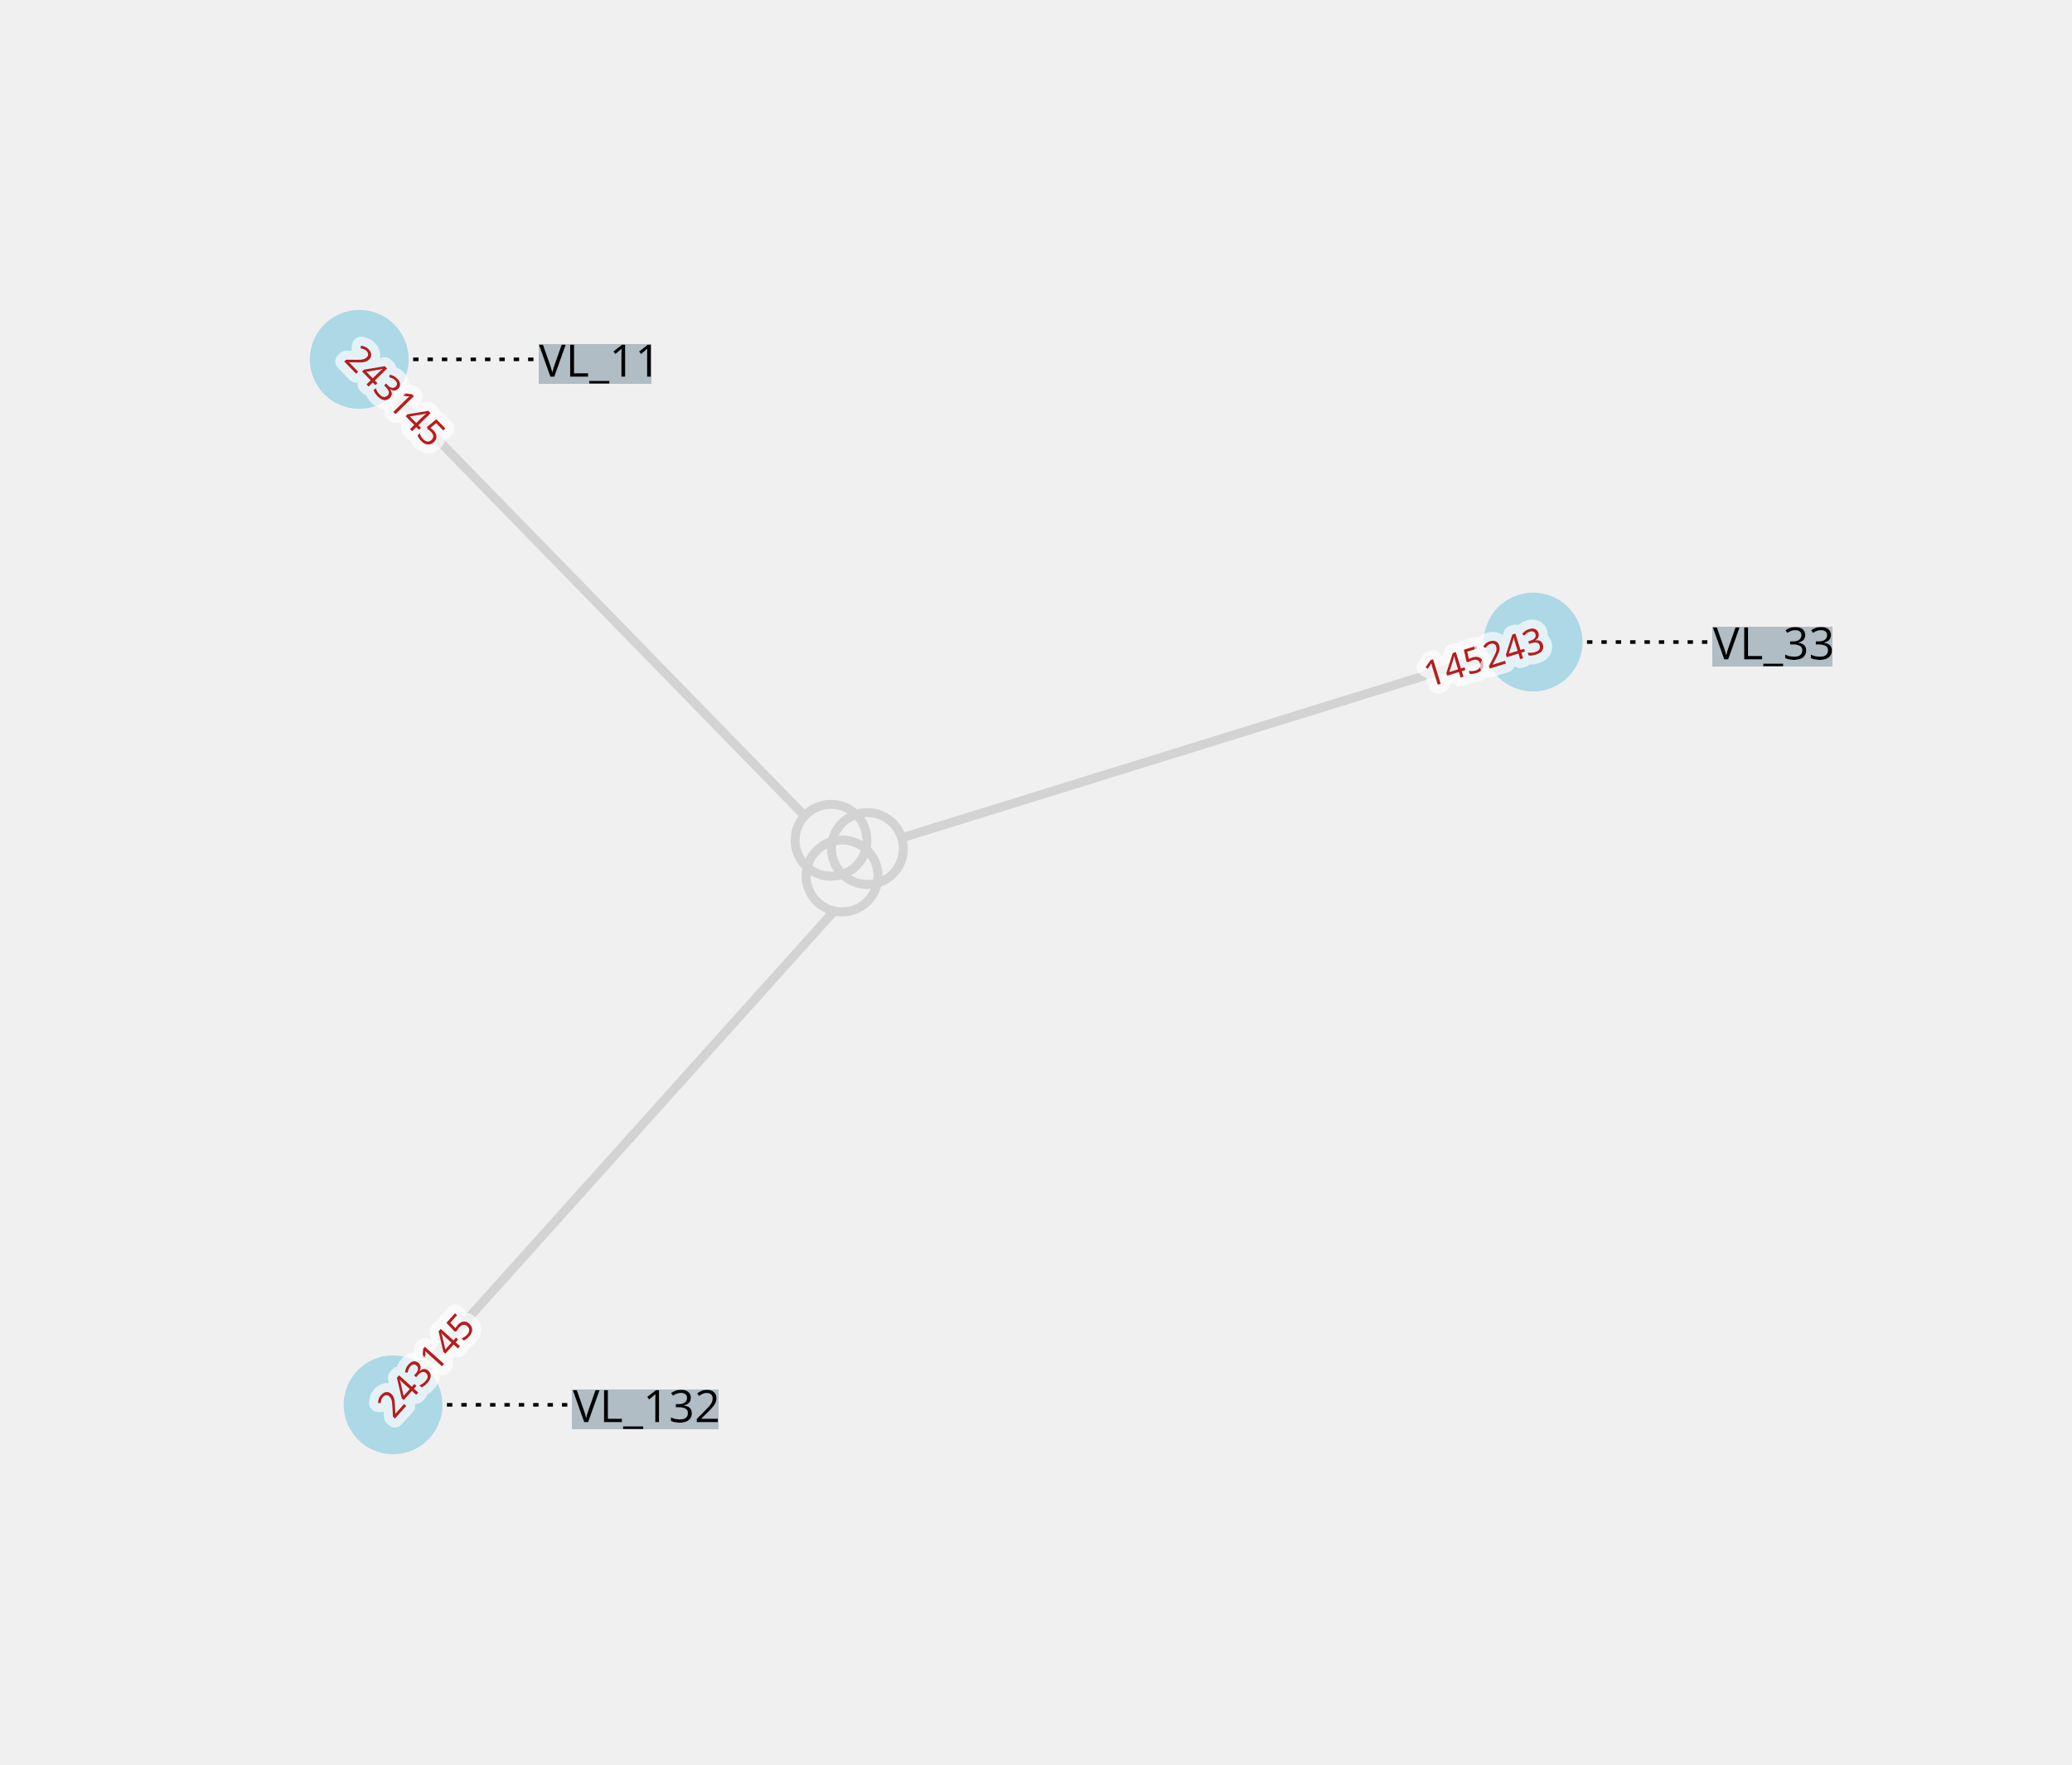
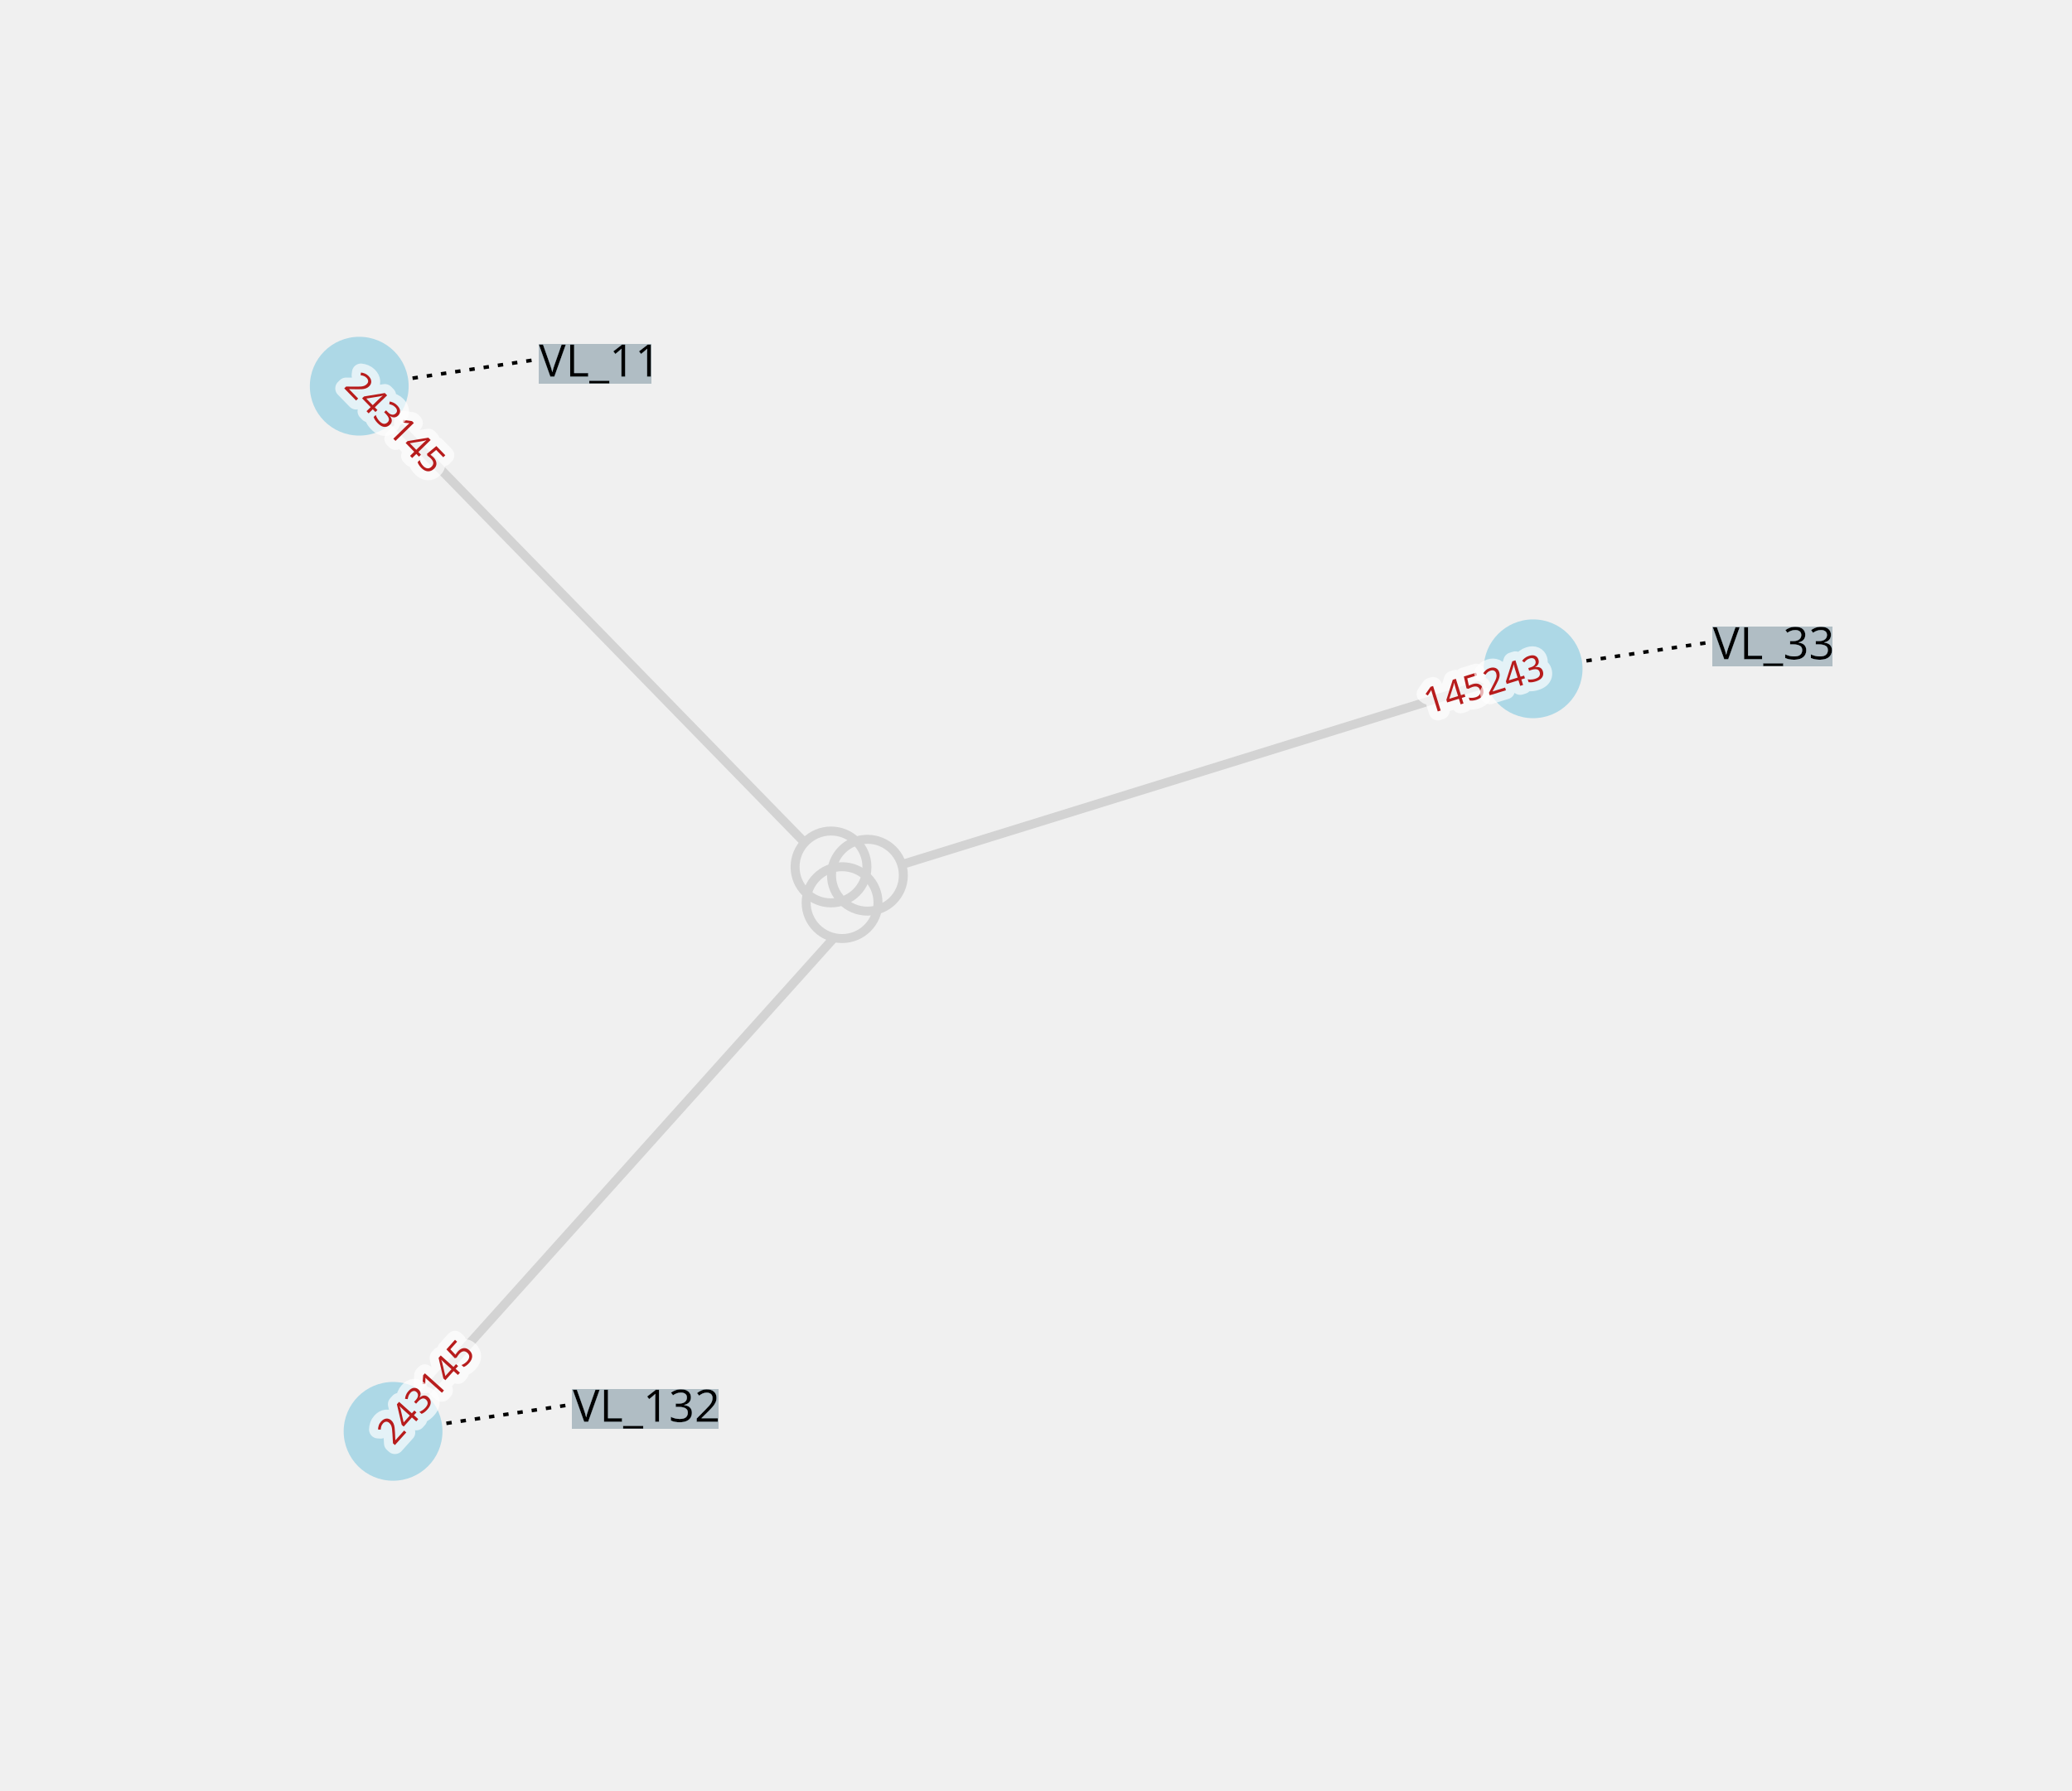
- <svg xmlns="http://www.w3.org/2000/svg" width="800.00" height="680.96" viewBox="-398.78 -422.73 1153.52 981.87">
+ <svg xmlns="http://www.w3.org/2000/svg" width="800.00" height="691.36" viewBox="-398.78 -437.73 1153.52 996.87">
  <style>
.nad-branch-edges polyline, .nad-branch-edges path {stroke: var(--nad-vl-color, lightgrey); stroke-width: 5; fill: none}
.nad-branch-edges circle {stroke: var(--nad-vl-color, lightgrey); stroke-width: 5; fill: none}
.nad-3wt-edges polyline {stroke: var(--nad-vl-color, lightgrey); stroke-width: 5; fill: none}
.nad-text-edges {stroke: black; stroke-width: 2; stroke-dasharray: 3,5}
.nad-branch-edges .nad-disconnected polyline, .nad-3wt-edges .nad-disconnected polyline {stroke-dasharray: 10,10}
.nad-vl-nodes circle, .nad-vl-nodes path {fill: var(--nad-vl-color, lightblue)}
.nad-vl-nodes circle.nad-unknown-busnode {stroke: lightgrey; stroke-width: 5; stroke-dasharray: 5,5; fill: none}
.nad-hvdc-edge polyline.nad-hvdc {stroke: grey; stroke-width: 20}
.nad-3wt-nodes circle {stroke: var(--nad-vl-color, lightgrey); stroke-width: 5; fill: none}
.nad-state-out .nad-arrow-in {visibility: hidden}
.nad-state-in .nad-arrow-out {visibility: hidden}
.nad-active path {stroke: none; fill: #546e7a}
.nad-active {visibility: visible}
.nad-reactive {visibility: hidden}
.nad-reactive path {stroke: none; fill: #0277bd}
.nad-text-background {flood-color: #90a4aeaa}
.nad-text-nodes {font: 25px "Verdana"; fill: black; dominant-baseline: central}
.nad-edge-infos text {font: 20px "Verdana"; dominant-baseline:middle; stroke: #FFFFFFAA; stroke-width: 10; stroke-linejoin:round; paint-order: stroke}
.nad-edge-infos .nad-state-in text {fill: #b71c1c}
.nad-edge-infos .nad-state-out text {fill: #2e7d32}
.nad-vl0to30 {--nad-vl-color: #AFB42B}
.nad-vl30to50 {--nad-vl-color: #EF9A9A}
.nad-vl50to70 {--nad-vl-color: #9C27B0}
.nad-vl70to120 {--nad-vl-color: #E65100}
.nad-vl120to180 {--nad-vl-color: #00ACC1}
.nad-vl180to300 {--nad-vl-color: #2E7D32}
.nad-vl300to500 {--nad-vl-color: #D32F2F}
.nad-branch-edges .nad-overload polyline, .nad-branch-edges .nad-overload path {animation: line-blink 3s infinite}
.nad-vl-nodes .nad-overvoltage {animation: node-over-blink 3s infinite}
.nad-vl-nodes .nad-undervoltage {animation: node-under-blink 3s infinite}

@keyframes line-blink {
  0%, 80%, 100% {stroke: var(--nad-vl-color, black); stroke-width: 5}
  40% {stroke: #FFEB3B; stroke-width: 15}
}
@keyframes node-over-blink {
  0%, 80%, 100% {stroke: white; stroke-width: 0}
  40% {stroke: #ff5722; stroke-width: 15}
}
@keyframes node-under-blink {
  0%, 80%, 100% {stroke: white; stroke-width: 0}
  40% {stroke: #00BCD4; stroke-width: 15}
}
</style>
  <defs>
    <filter id="textBgFilter" x="0" y="0" width="1" height="1">
      <feFlood class="nad-text-background" />
      <feComposite in="SourceGraphic" operator="over" />
    </filter>
  </defs>
  <g class="nad-vl-nodes">
    <g transform="translate(-198.78,-222.73)" id="0" class="nad-vl0to30">
      <circle r="27.50" id="1" />
    </g>
    <g transform="translate(-179.95,359.14)" id="2" class="nad-vl120to180">
      <circle r="27.50" id="3" />
    </g>
    <g transform="translate(454.74,-65.39)" id="4" class="nad-vl30to50">
      <circle r="27.50" id="5" />
    </g>
  </g>
  <g class="nad-branch-edges" />
  <g class="nad-3wt-edges">
    <g id="7" class="nad-vl0to30">
      <polyline points="-180.89,-204.55 49.18,31.35" />
      <g class="nad-edge-infos" transform="translate(-178.72,-202.33)">
        <g class="nad-state-in">
          <g transform="rotate(135.72)">
            <path class="nad-arrow-in" d="M-0.2 -0.1 H0.2 L0 0.1z" />
            <path class="nad-arrow-out" d="M-0.05 0.1 H0.05 L0 -0.1z" />
          </g>
          <text transform="rotate(45.72)" x="0.20">145</text>
          <text transform="rotate(45.72)" x="-0.20" style="text-anchor:end">243</text>
        </g>
      </g>
    </g>
    <g id="8" class="nad-vl120to180">
      <polyline points="-163.72,339.48 65.60,84.29" />
      <g class="nad-edge-infos" transform="translate(-161.65,337.17)">
        <g class="nad-state-in">
          <g transform="rotate(41.94)">
            <path class="nad-arrow-in" d="M-0.2 -0.1 H0.2 L0 0.1z" />
            <path class="nad-arrow-out" d="M-0.05 0.1 H0.05 L0 -0.1z" />
          </g>
          <text transform="rotate(-48.06)" x="0.20">145</text>
          <text transform="rotate(-48.06)" x="-0.20" style="text-anchor:end">243</text>
        </g>
      </g>
    </g>
    <g id="9" class="nad-vl30to50">
      <polyline points="430.38,-57.84 103.24,43.60" />
      <g class="nad-edge-infos" transform="translate(427.42,-56.92)">
        <g class="nad-state-in">
          <g transform="rotate(-107.23)">
            <path class="nad-arrow-in" d="M-0.2 -0.1 H0.2 L0 0.1z" />
            <path class="nad-arrow-out" d="M-0.05 0.1 H0.05 L0 -0.1z" />
          </g>
          <text transform="rotate(-17.23)" x="-0.20" style="text-anchor:end">145</text>
          <text transform="rotate(-17.23)" x="0.20">243</text>
        </g>
      </g>
    </g>
  </g>
  <g class="nad-3wt-nodes">
    <g>
      <circle class="nad-vl0to30" cx="63.86" cy="44.93" r="20.00" />
      <circle class="nad-vl120to180" cx="70.02" cy="64.79" r="20.00" />
      <circle class="nad-vl30to50" cx="84.13" cy="49.53" r="20.00" />
    </g>
  </g>
  <g class="nad-text-edges">
-     <polyline id="0_edge" points="-168.78,-222.73 -98.78,-222.73" />
-     <polyline id="2_edge" points="-149.95,359.14 -79.95,359.14" />
-     <polyline id="4_edge" points="484.74,-65.39 554.74,-65.39" />
+     <polyline id="0_edge" points="-169.11,-227.18 -98.78,-237.73" />
+     <polyline id="2_edge" points="-150.28,354.69 -79.95,344.14" />
+     <polyline id="4_edge" points="484.41,-69.84 554.74,-80.39" />
  </g>
  <g class="nad-text-nodes">
-     <text filter="url(#textBgFilter)" y="-222.73" x="-98.78">VL_11</text>
-     <text filter="url(#textBgFilter)" y="359.14" x="-79.95">VL_132</text>
-     <text filter="url(#textBgFilter)" y="-65.39" x="554.74">VL_33</text>
+     <text filter="url(#textBgFilter)" y="-237.73" x="-98.78">VL_11</text>
+     <text filter="url(#textBgFilter)" y="344.14" x="-79.95">VL_132</text>
+     <text filter="url(#textBgFilter)" y="-80.39" x="554.74">VL_33</text>
  </g>
</svg>
